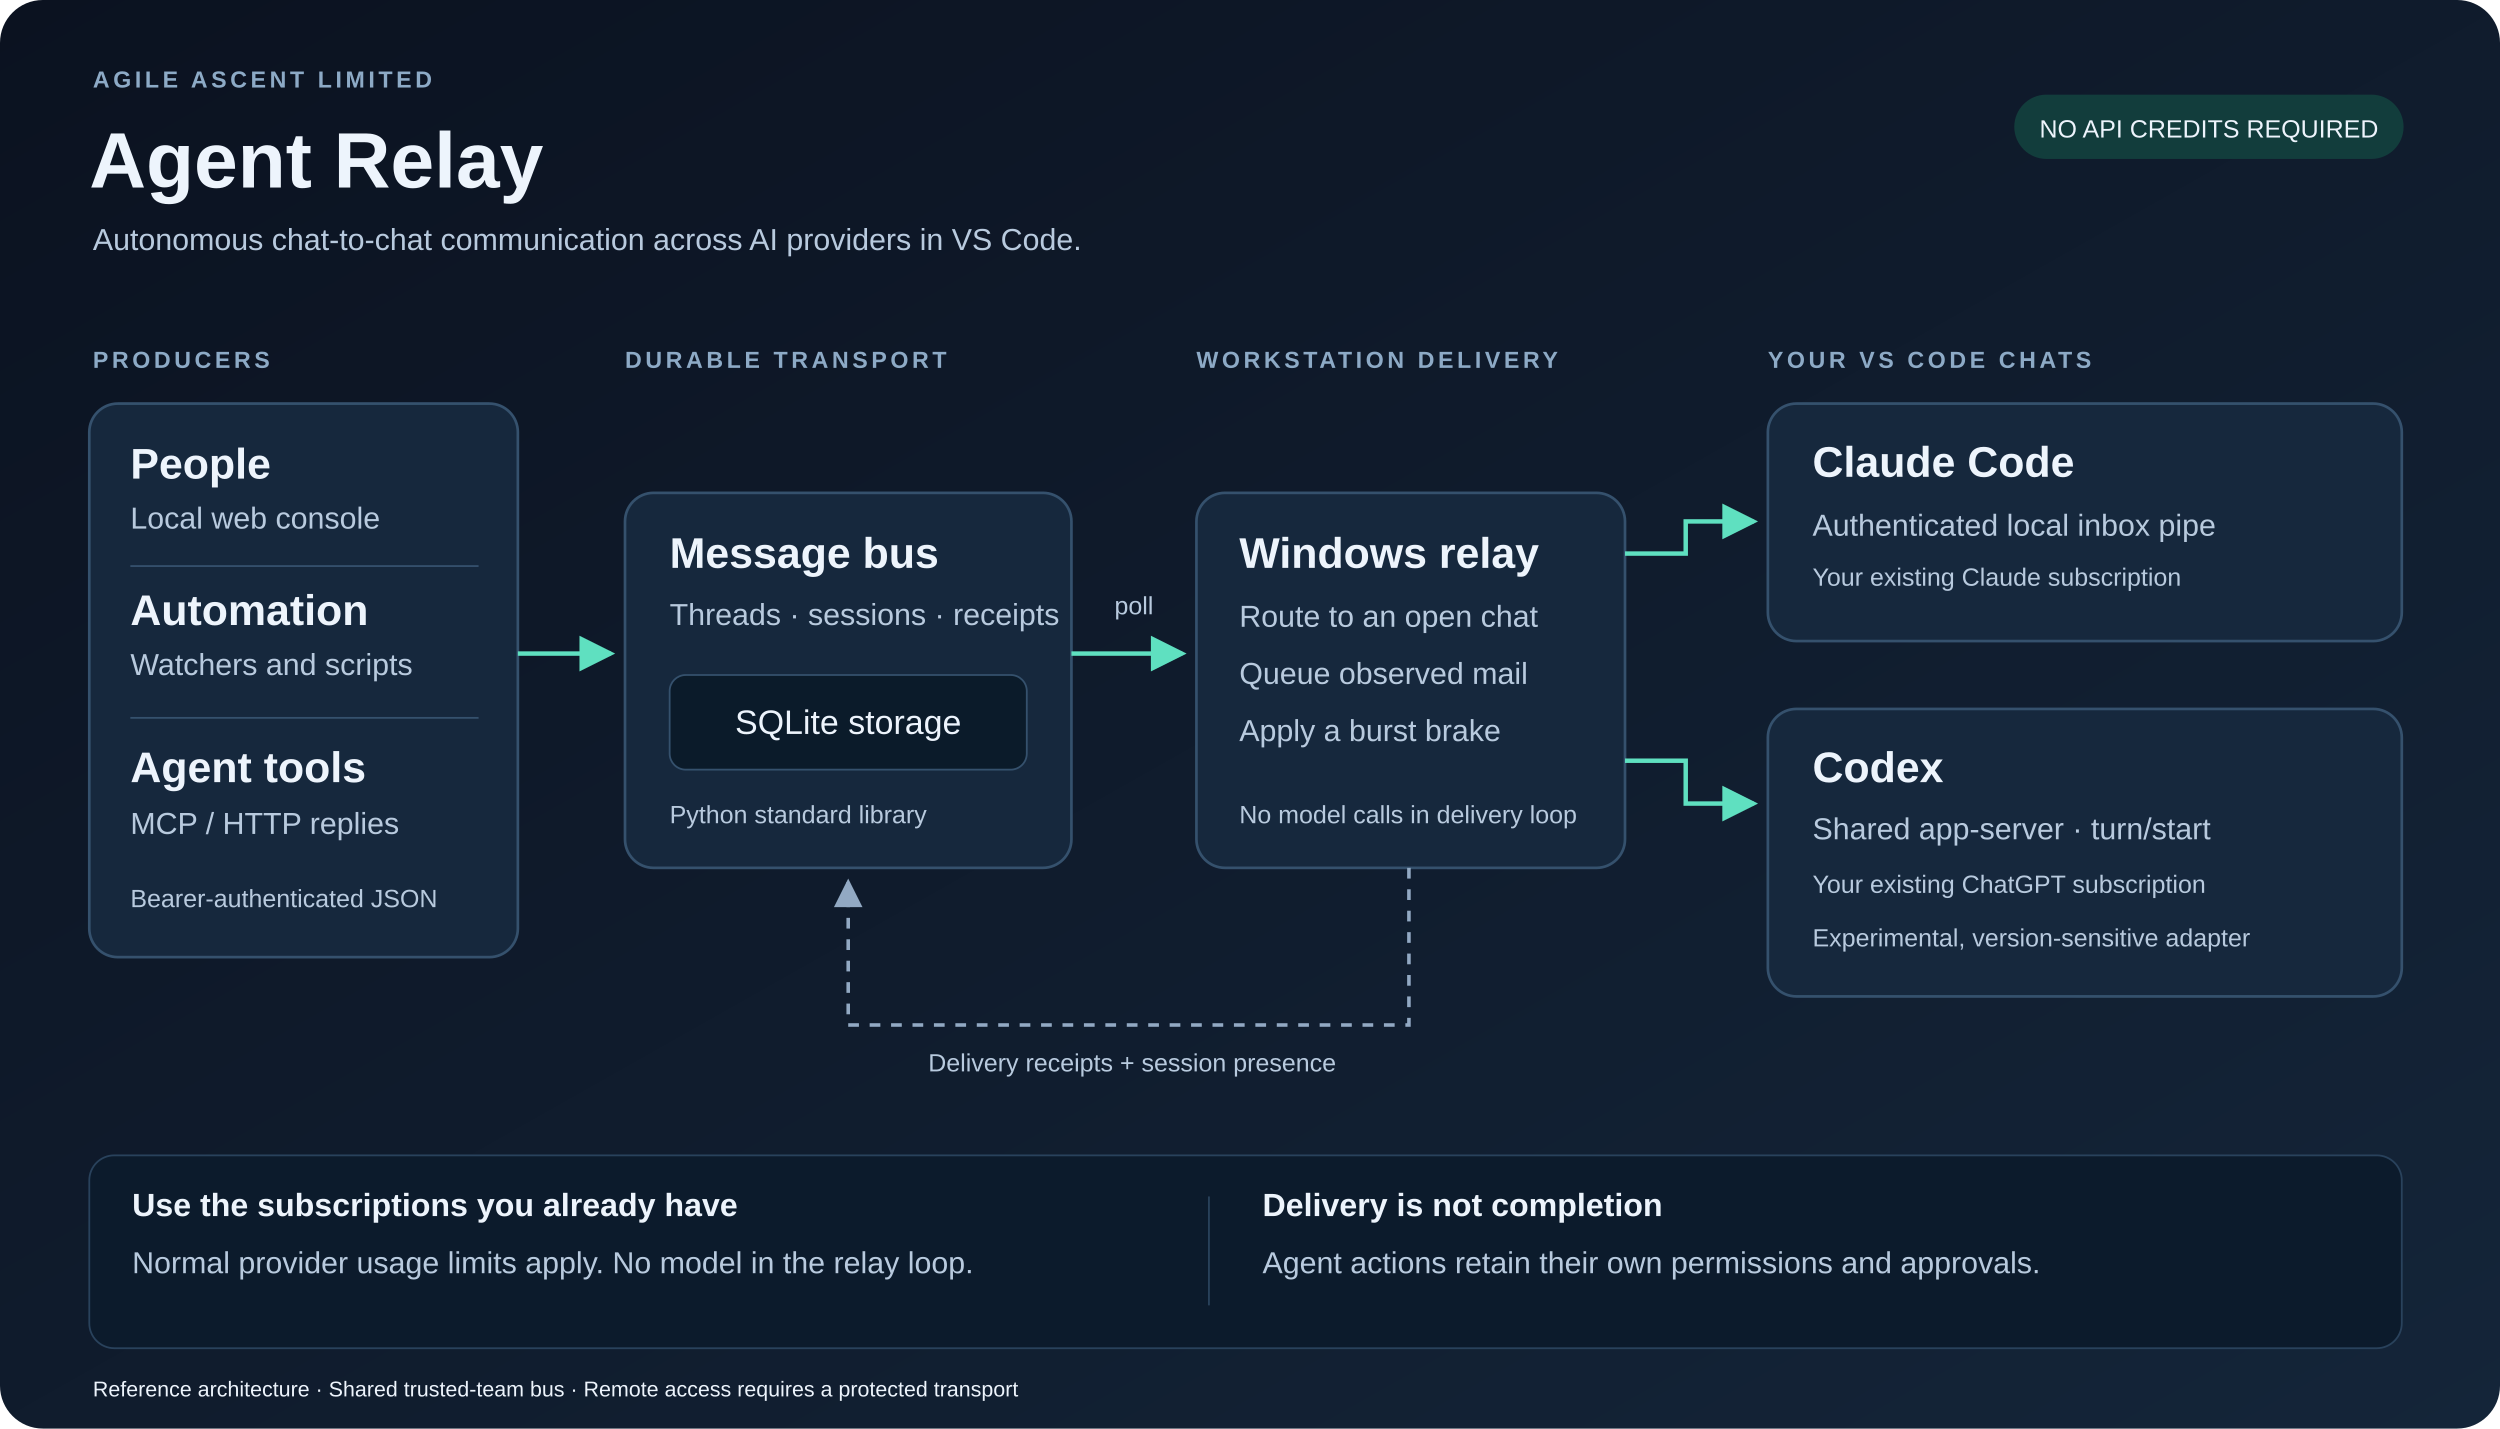
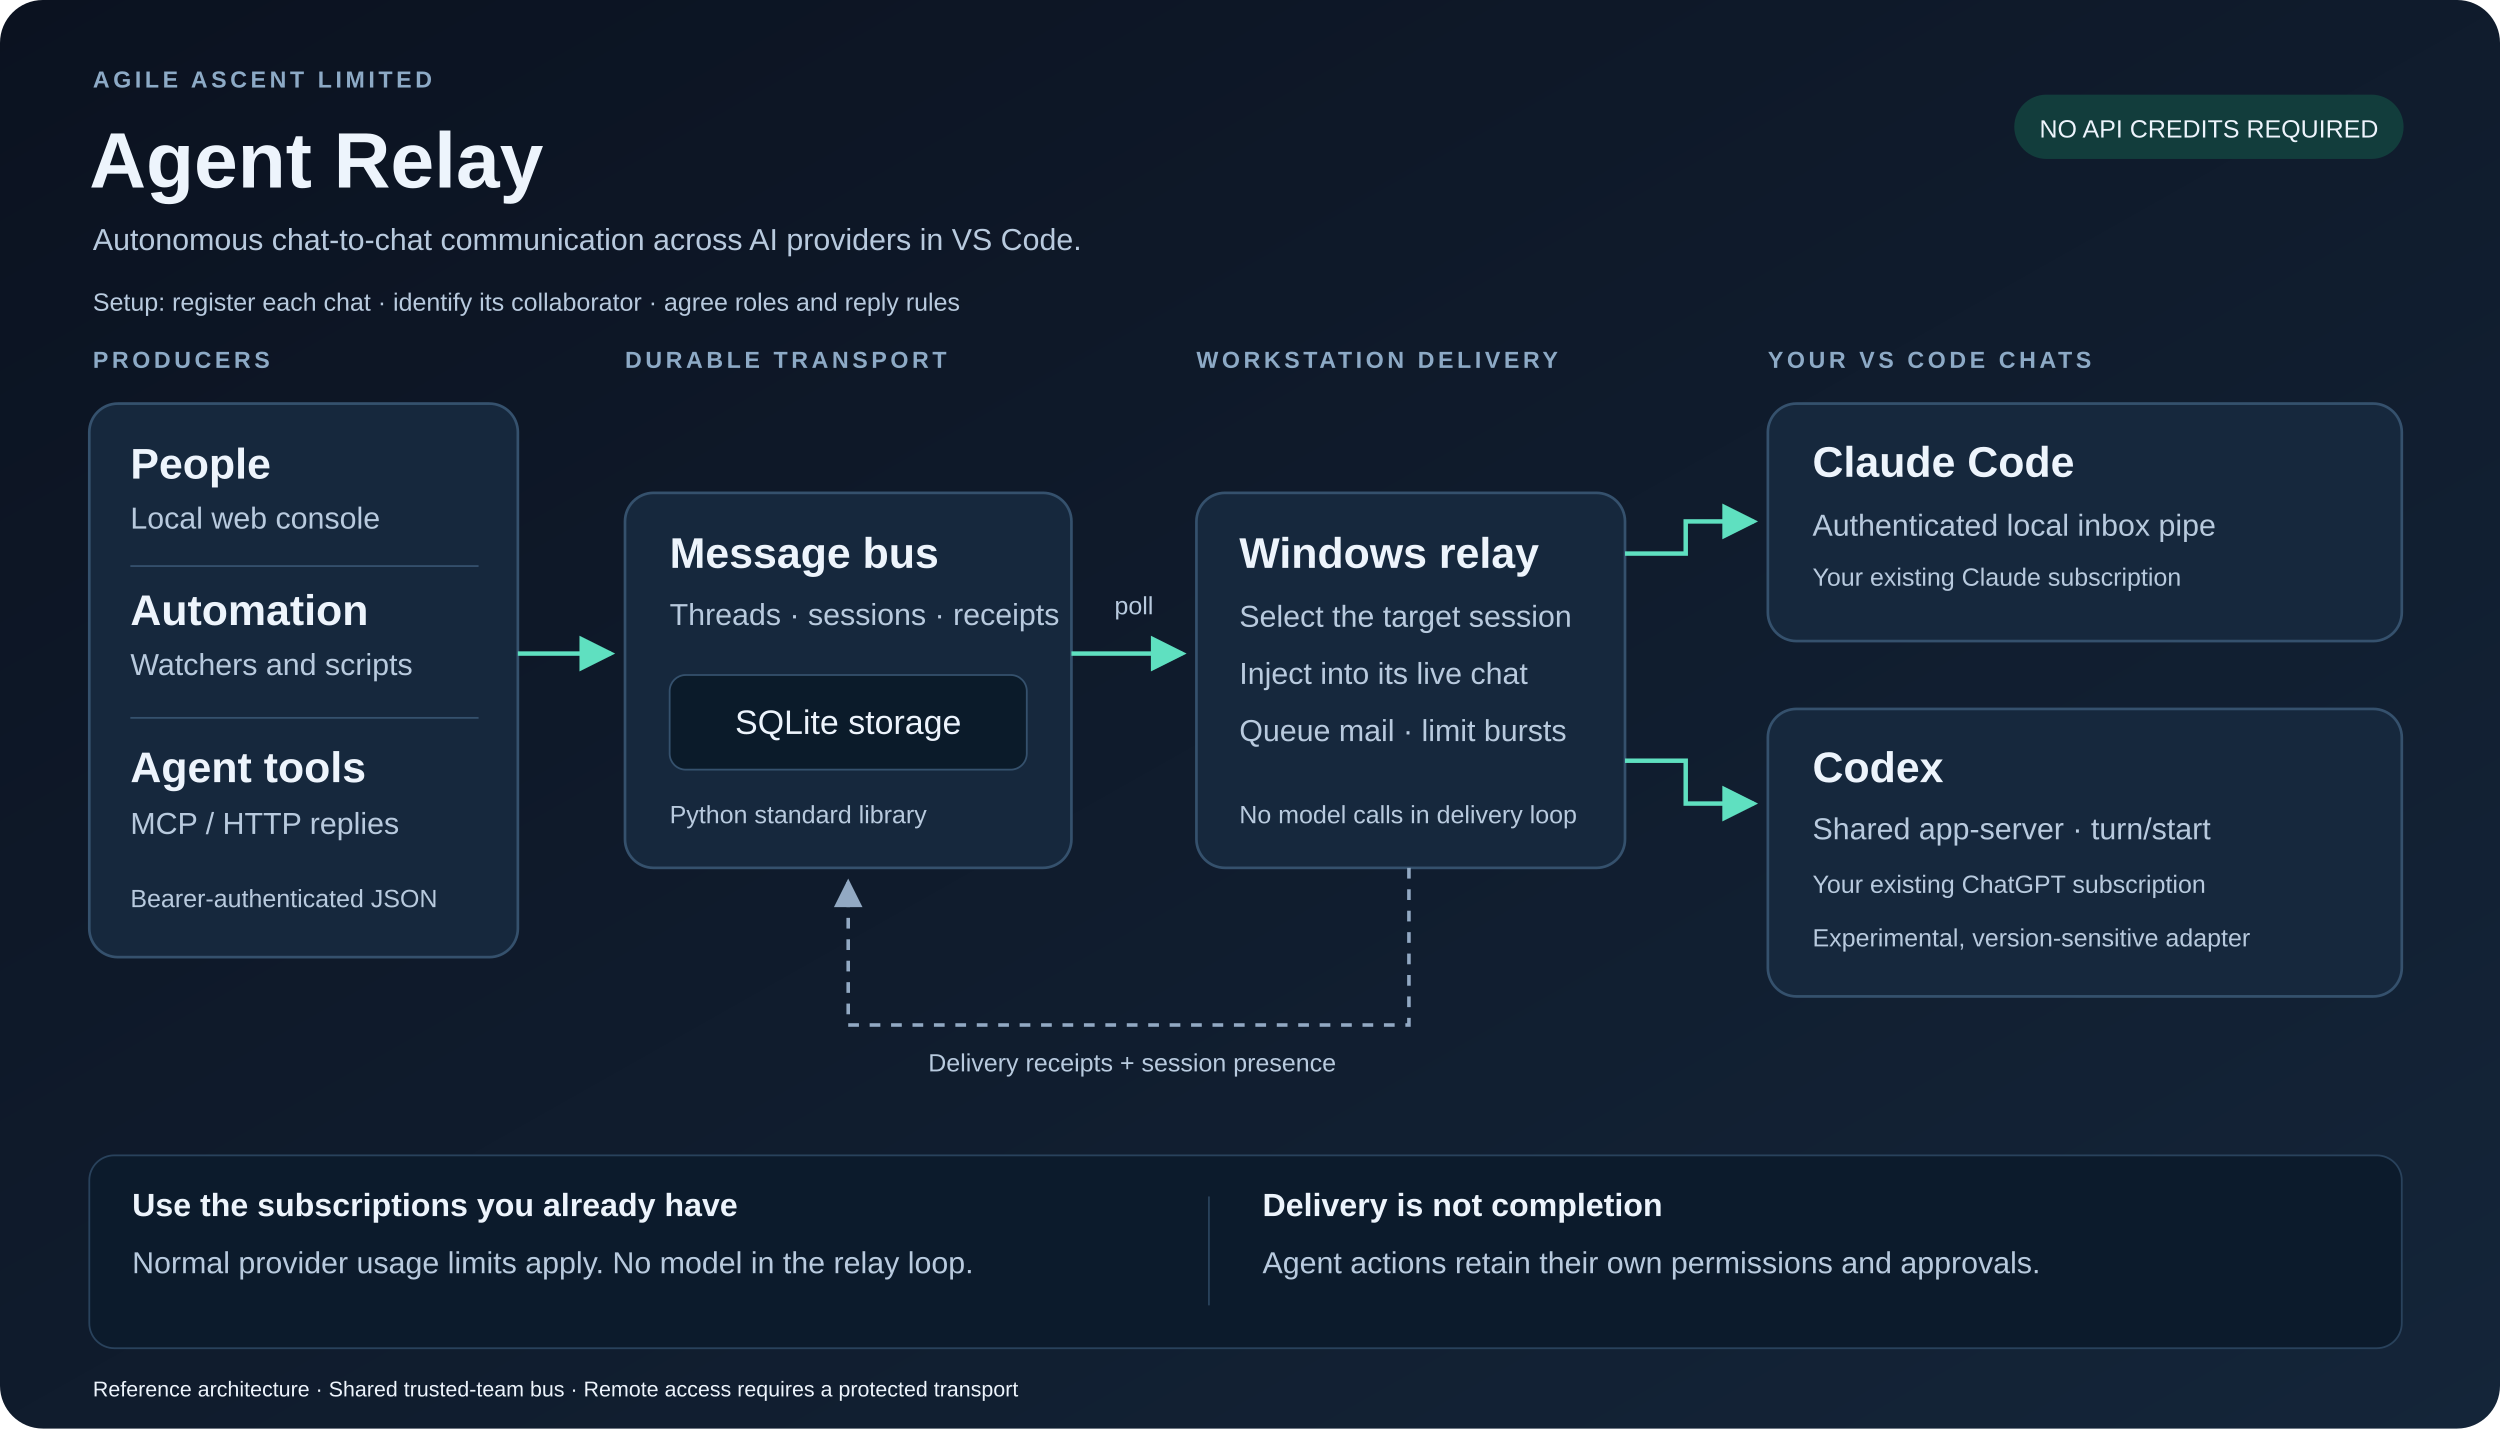
<svg xmlns="http://www.w3.org/2000/svg" width="1400" height="800" viewBox="0 0 1400 800" role="img" aria-labelledby="title desc">
  <defs>
    <linearGradient id="bg" x2="1" y2="1">
      <stop stop-color="#0b1220" />
      <stop offset="1" stop-color="#142539" />
    </linearGradient>
    <marker id="arrow" markerWidth="8" markerHeight="8" refX="7" refY="4" orient="auto">
      <path d="M0 0L8 4L0 8Z" fill="#5fe0c0" />
    </marker>
    <marker id="back" markerWidth="8" markerHeight="8" refX="7" refY="4" orient="auto">
      <path d="M0 0L8 4L0 8Z" fill="#92a9c3" />
    </marker>
    <style>
      text{font-family:Segoe UI,Arial,sans-serif;fill:#edf4fc}
      .label{font-size:13px;letter-spacing:2px;fill:#8daac6;font-weight:600}
      .heading{font-size:24px;font-weight:650}
      .body{font-size:17px;fill:#b8cade}
      .small{font-size:14px;fill:#b8cade}
      .box{fill:#16283d;stroke:#35516d;stroke-width:1.5}
      .line{fill:none;stroke:#5fe0c0;stroke-width:2.5;marker-end:url(#arrow)}
    </style>
  </defs>
  <rect width="1400" height="800" rx="24" fill="url(#bg)" />
  <text x="52" y="49" class="label">AGILE ASCENT LIMITED</text>
  <text x="50" y="105" font-size="44" font-weight="700">Agent Relay</text>
  <text x="52" y="140" class="body">Autonomous chat-to-chat communication across AI providers in VS Code.</text>
+   <text x="52" y="174" class="small">Setup: register each chat · identify its collaborator · agree roles and reply rules</text>
  <rect x="1128" y="53" width="218" height="36" rx="18" fill="#123d3c" />
  <text x="1237" y="77" text-anchor="middle" font-size="14" fill="#5fe0c0">NO API CREDITS REQUIRED</text>
  <text x="52" y="206" class="label">PRODUCERS</text>
  <rect x="50" y="226" width="240" height="310" rx="16" class="box" />
  <text x="73" y="268" class="heading">People</text>
  <text x="73" y="296" class="body">Local web console</text>
  <path d="M73 317H268" stroke="#35516d" />
  <text x="73" y="350" class="heading">Automation</text>
  <text x="73" y="378" class="body">Watchers and scripts</text>
  <path d="M73 402H268" stroke="#35516d" />
  <text x="73" y="438" class="heading">Agent tools</text>
  <text x="73" y="467" class="body">MCP / HTTP replies</text>
  <text x="73" y="508" class="small">Bearer-authenticated JSON</text>
  <text x="350" y="206" class="label">DURABLE TRANSPORT</text>
  <rect x="350" y="276" width="250" height="210" rx="16" class="box" />
  <text x="375" y="318" class="heading">Message bus</text>
  <text x="375" y="350" class="body">Threads · sessions · receipts</text>
  <rect x="375" y="378" width="200" height="53" rx="9" fill="#0b1b2a" stroke="#35516d" />
  <text x="475" y="411" text-anchor="middle" font-size="19">SQLite storage</text>
  <text x="375" y="461" class="small">Python standard library</text>
  <path d="M290 366H342" class="line" />
  <text x="670" y="206" class="label">WORKSTATION DELIVERY</text>
  <rect x="670" y="276" width="240" height="210" rx="16" class="box" />
  <text x="694" y="318" class="heading">Windows relay</text>
-   <text x="694" y="351" class="body">Route to an open chat</text>
-   <text x="694" y="383" class="body">Queue observed mail</text>
-   <text x="694" y="415" class="body">Apply a burst brake</text>
+   <text x="694" y="351" class="body">Select the target session</text>
+   <text x="694" y="383" class="body">Inject into its live chat</text>
+   <text x="694" y="415" class="body">Queue mail · limit bursts</text>
  <text x="694" y="461" class="small">No model calls in delivery loop</text>
  <path d="M600 366H662" class="line" />
  <text x="635" y="344" text-anchor="middle" class="small">poll</text>
  <path d="M789 486V574H475V494" stroke="#92a9c3" stroke-width="2" stroke-dasharray="6 6" fill="none" marker-end="url(#back)" />
  <text x="634" y="600" text-anchor="middle" class="small">Delivery receipts + session presence</text>
  <text x="990" y="206" class="label">YOUR VS CODE CHATS</text>
  <rect x="990" y="226" width="355" height="133" rx="16" class="box" />
  <text x="1015" y="267" class="heading">Claude Code</text>
  <text x="1015" y="300" class="body">Authenticated local inbox pipe</text>
  <text x="1015" y="328" class="small">Your existing Claude subscription</text>
  <path d="M910 310H944V292H982" class="line" />
  <rect x="990" y="397" width="355" height="161" rx="16" class="box" />
  <text x="1015" y="438" class="heading">Codex</text>
  <text x="1015" y="470" class="body">Shared app-server · turn/start</text>
  <text x="1015" y="500" class="small">Your existing ChatGPT subscription</text>
  <text x="1015" y="530" class="small">Experimental, version-sensitive adapter</text>
  <path d="M910 426H944V450H982" class="line" />
  <rect x="50" y="647" width="1295" height="108" rx="14" fill="#0c1b2c" stroke="#29425c" />
  <text x="74" y="681" font-size="18" font-weight="600">Use the subscriptions you already have</text>
  <text x="74" y="713" class="body">Normal provider usage limits apply. No model in the relay loop.</text>
  <path d="M677 670V731" stroke="#29425c" />
  <text x="707" y="681" font-size="18" font-weight="600">Delivery is not completion</text>
  <text x="707" y="713" class="body">Agent actions retain their own permissions and approvals.</text>
  <text x="52" y="782" font-size="12" fill="#8daac6">Reference architecture · Shared trusted-team bus · Remote access requires a protected transport</text>
</svg>
